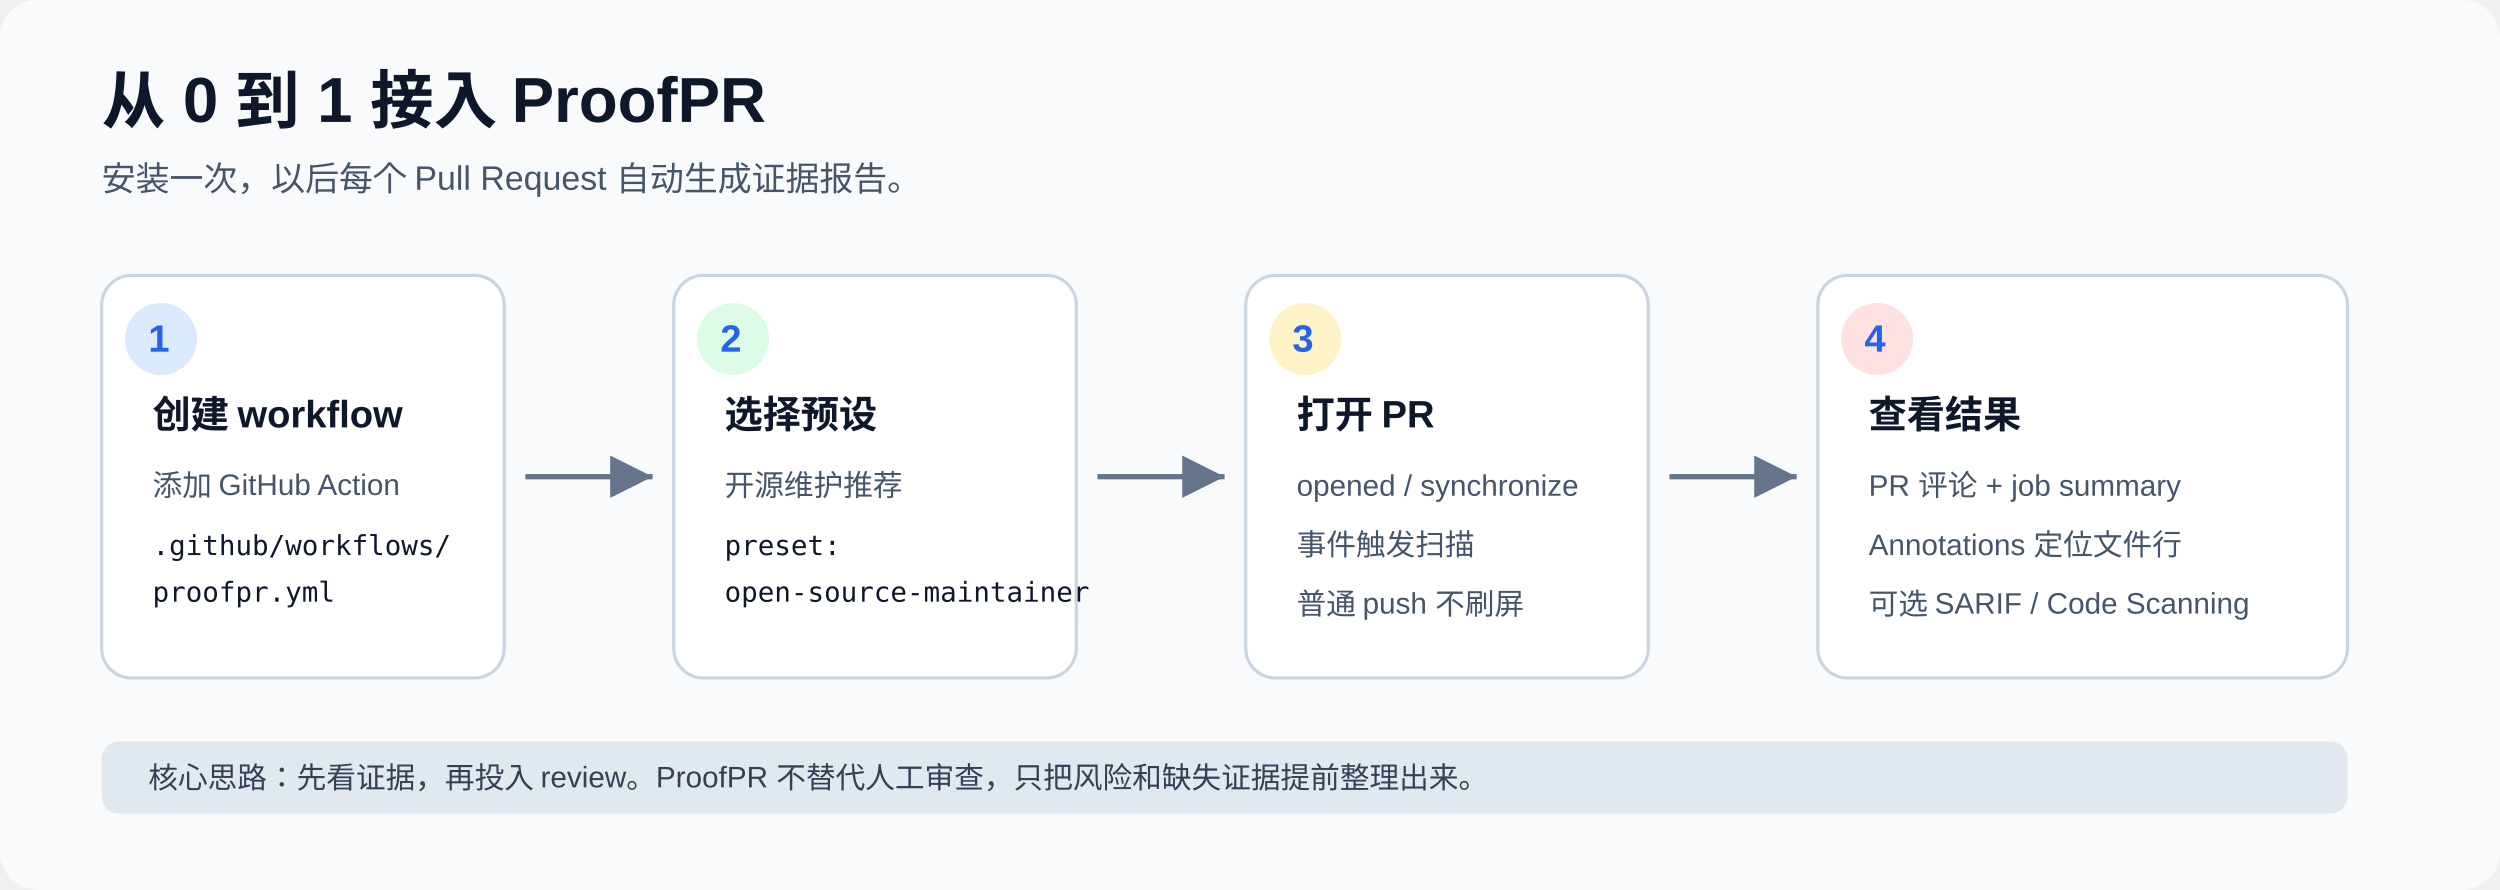
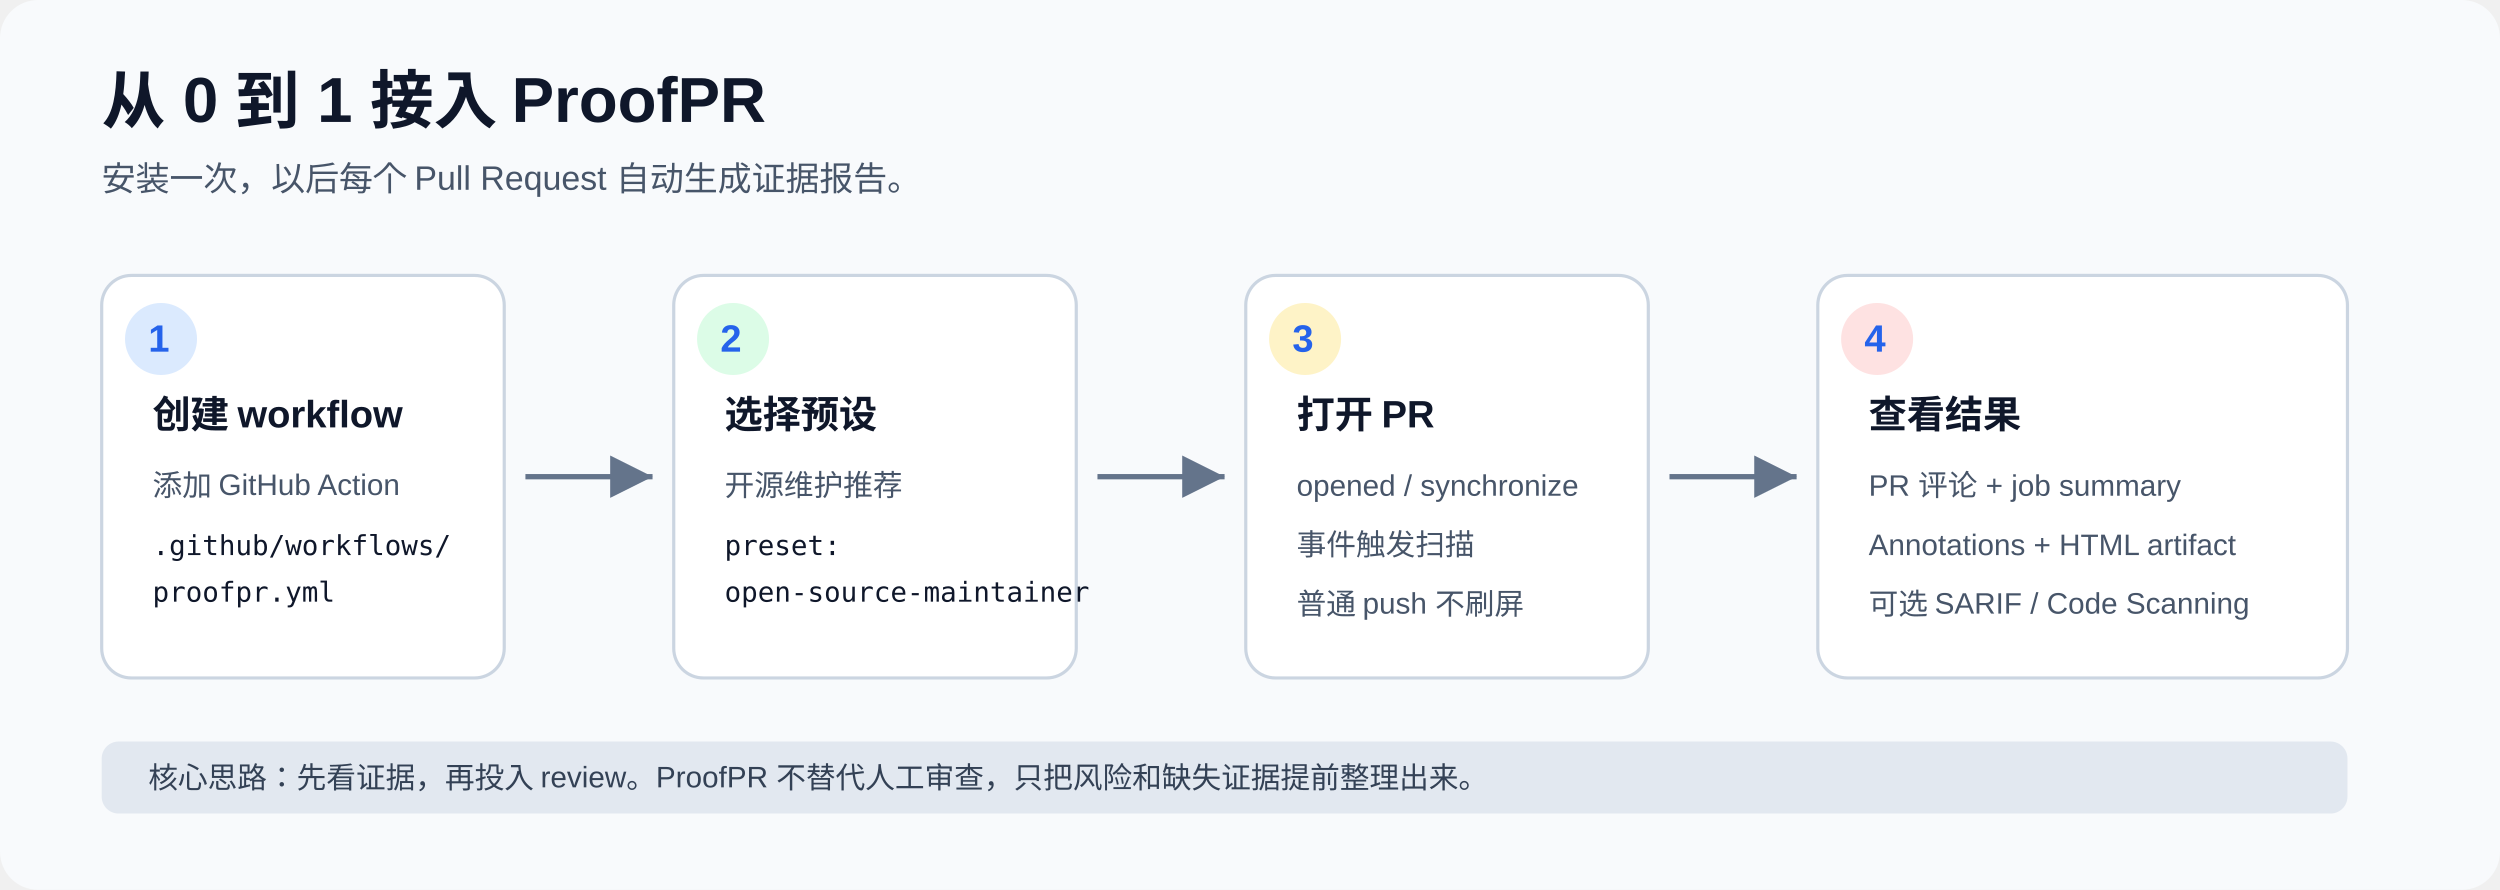
<svg xmlns="http://www.w3.org/2000/svg" width="1180" height="420" viewBox="0 0 1180 420" role="img" aria-labelledby="title desc">
  <rect width="1180" height="420" rx="18" fill="#f8fafc" />
  <text x="48" y="58" font-family="Arial, 'Microsoft YaHei', sans-serif" font-size="30" font-weight="700" fill="#0f172a">从 0 到 1 接入 ProofPR</text>
  <text x="48" y="90" font-family="Arial, 'Microsoft YaHei', sans-serif" font-size="16" fill="#475569">安装一次，以后每个 Pull Request 自动生成证据报告。</text>
  <defs>
    <marker id="arrow" markerWidth="12" markerHeight="12" refX="10" refY="6" orient="auto">
      <path d="M2,2 L10,6 L2,10 Z" fill="#64748b" />
    </marker>
    <style>
      .step { fill: #ffffff; stroke: #cbd5e1; stroke-width: 1.5; }
      .num { fill: #2563eb; font-family: Arial, 'Microsoft YaHei', sans-serif; font-size: 18px; font-weight: 700; }
      .title { fill: #0f172a; font-family: Arial, 'Microsoft YaHei', sans-serif; font-size: 18px; font-weight: 700; }
      .body { fill: #475569; font-family: Arial, 'Microsoft YaHei', sans-serif; font-size: 14px; }
      .code { fill: #0f172a; font-family: Consolas, 'Microsoft YaHei', monospace; font-size: 13px; }
    </style>
  </defs>
  <g transform="translate(48 130)">
    <rect class="step" width="190" height="190" rx="14" />
    <circle cx="28" cy="30" r="17" fill="#dbeafe" />
    <text class="num" x="22" y="36">1</text>
    <text class="title" x="24" y="72">创建 workflow</text>
    <text class="body" x="24" y="104">添加 GitHub Action</text>
    <text class="code" x="24" y="132">.github/workflows/</text>
    <text class="code" x="24" y="154">proofpr.yml</text>
  </g>
  <line x1="248" y1="225" x2="308" y2="225" stroke="#64748b" stroke-width="2.5" marker-end="url(#arrow)" />
  <g transform="translate(318 130)">
    <rect class="step" width="190" height="190" rx="14" />
    <circle cx="28" cy="30" r="17" fill="#dcfce7" />
    <text class="num" x="22" y="36" fill="#16a34a">2</text>
    <text class="title" x="24" y="72">选择预设</text>
    <text class="body" x="24" y="104">开源维护推荐</text>
    <text class="code" x="24" y="132">preset:</text>
    <text class="code" x="24" y="154">open-source-maintainer</text>
  </g>
  <line x1="518" y1="225" x2="578" y2="225" stroke="#64748b" stroke-width="2.5" marker-end="url(#arrow)" />
  <g transform="translate(588 130)">
    <rect class="step" width="190" height="190" rx="14" />
    <circle cx="28" cy="30" r="17" fill="#fef3c7" />
    <text class="num" x="22" y="36" fill="#d97706">3</text>
    <text class="title" x="24" y="72">打开 PR</text>
    <text class="body" x="24" y="104">opened / synchronize</text>
    <text class="body" x="24" y="132">事件触发扫描</text>
    <text class="body" x="24" y="160">普通 push 不刷屏</text>
  </g>
  <line x1="788" y1="225" x2="848" y2="225" stroke="#64748b" stroke-width="2.5" marker-end="url(#arrow)" />
  <g transform="translate(858 130)">
    <rect class="step" width="250" height="190" rx="14" />
    <circle cx="28" cy="30" r="17" fill="#fee2e2" />
    <text class="num" x="22" y="36" fill="#dc2626">4</text>
    <text class="title" x="24" y="72">查看结果</text>
    <text class="body" x="24" y="104">PR 评论 + job summary</text>
-     <text class="body" x="24" y="132">Annotations 定位文件行</text>
+     <text class="body" x="24" y="132">Annotations + HTML artifact</text>
    <text class="body" x="24" y="160">可选 SARIF / Code Scanning</text>
  </g>
  <rect x="48" y="350" width="1060" height="34" rx="8" fill="#e2e8f0" />
  <text x="70" y="372" font-family="Arial, 'Microsoft YaHei', sans-serif" font-size="14" fill="#334155">核心思路：先看证据，再投入 review。ProofPR 不替代人工审查，只把风险和缺失证据提前整理出来。</text>
</svg>
